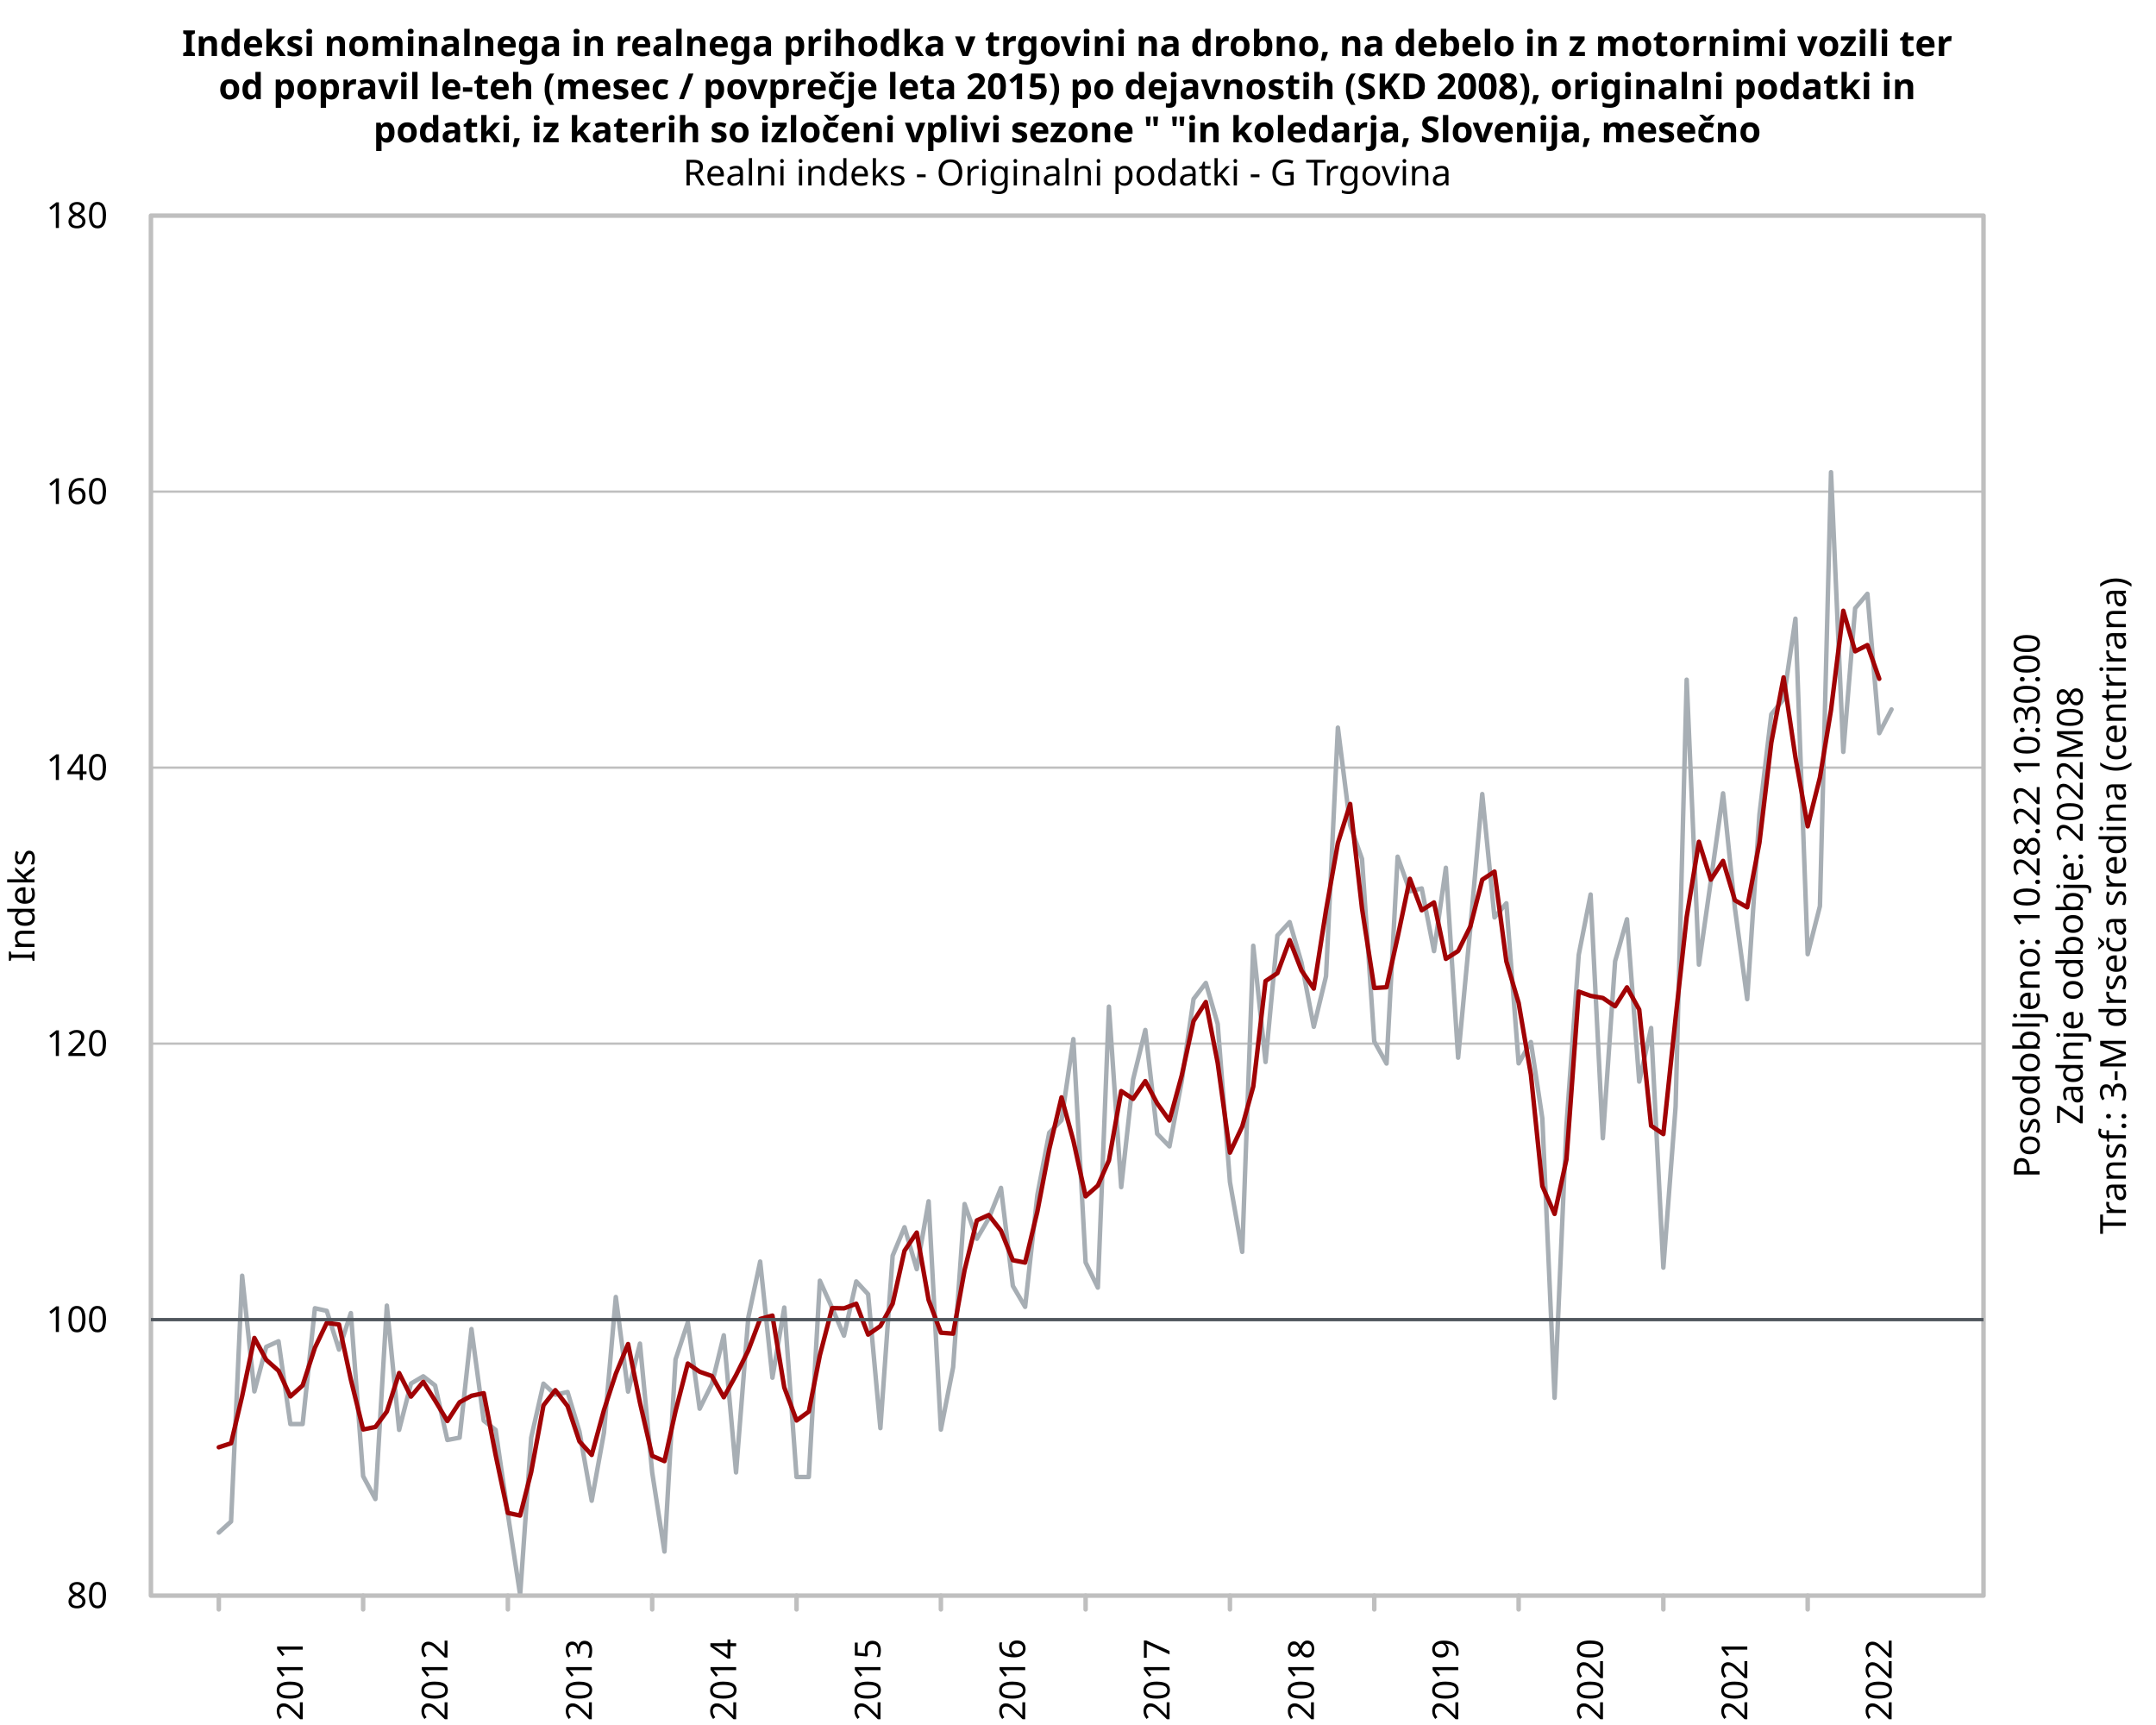
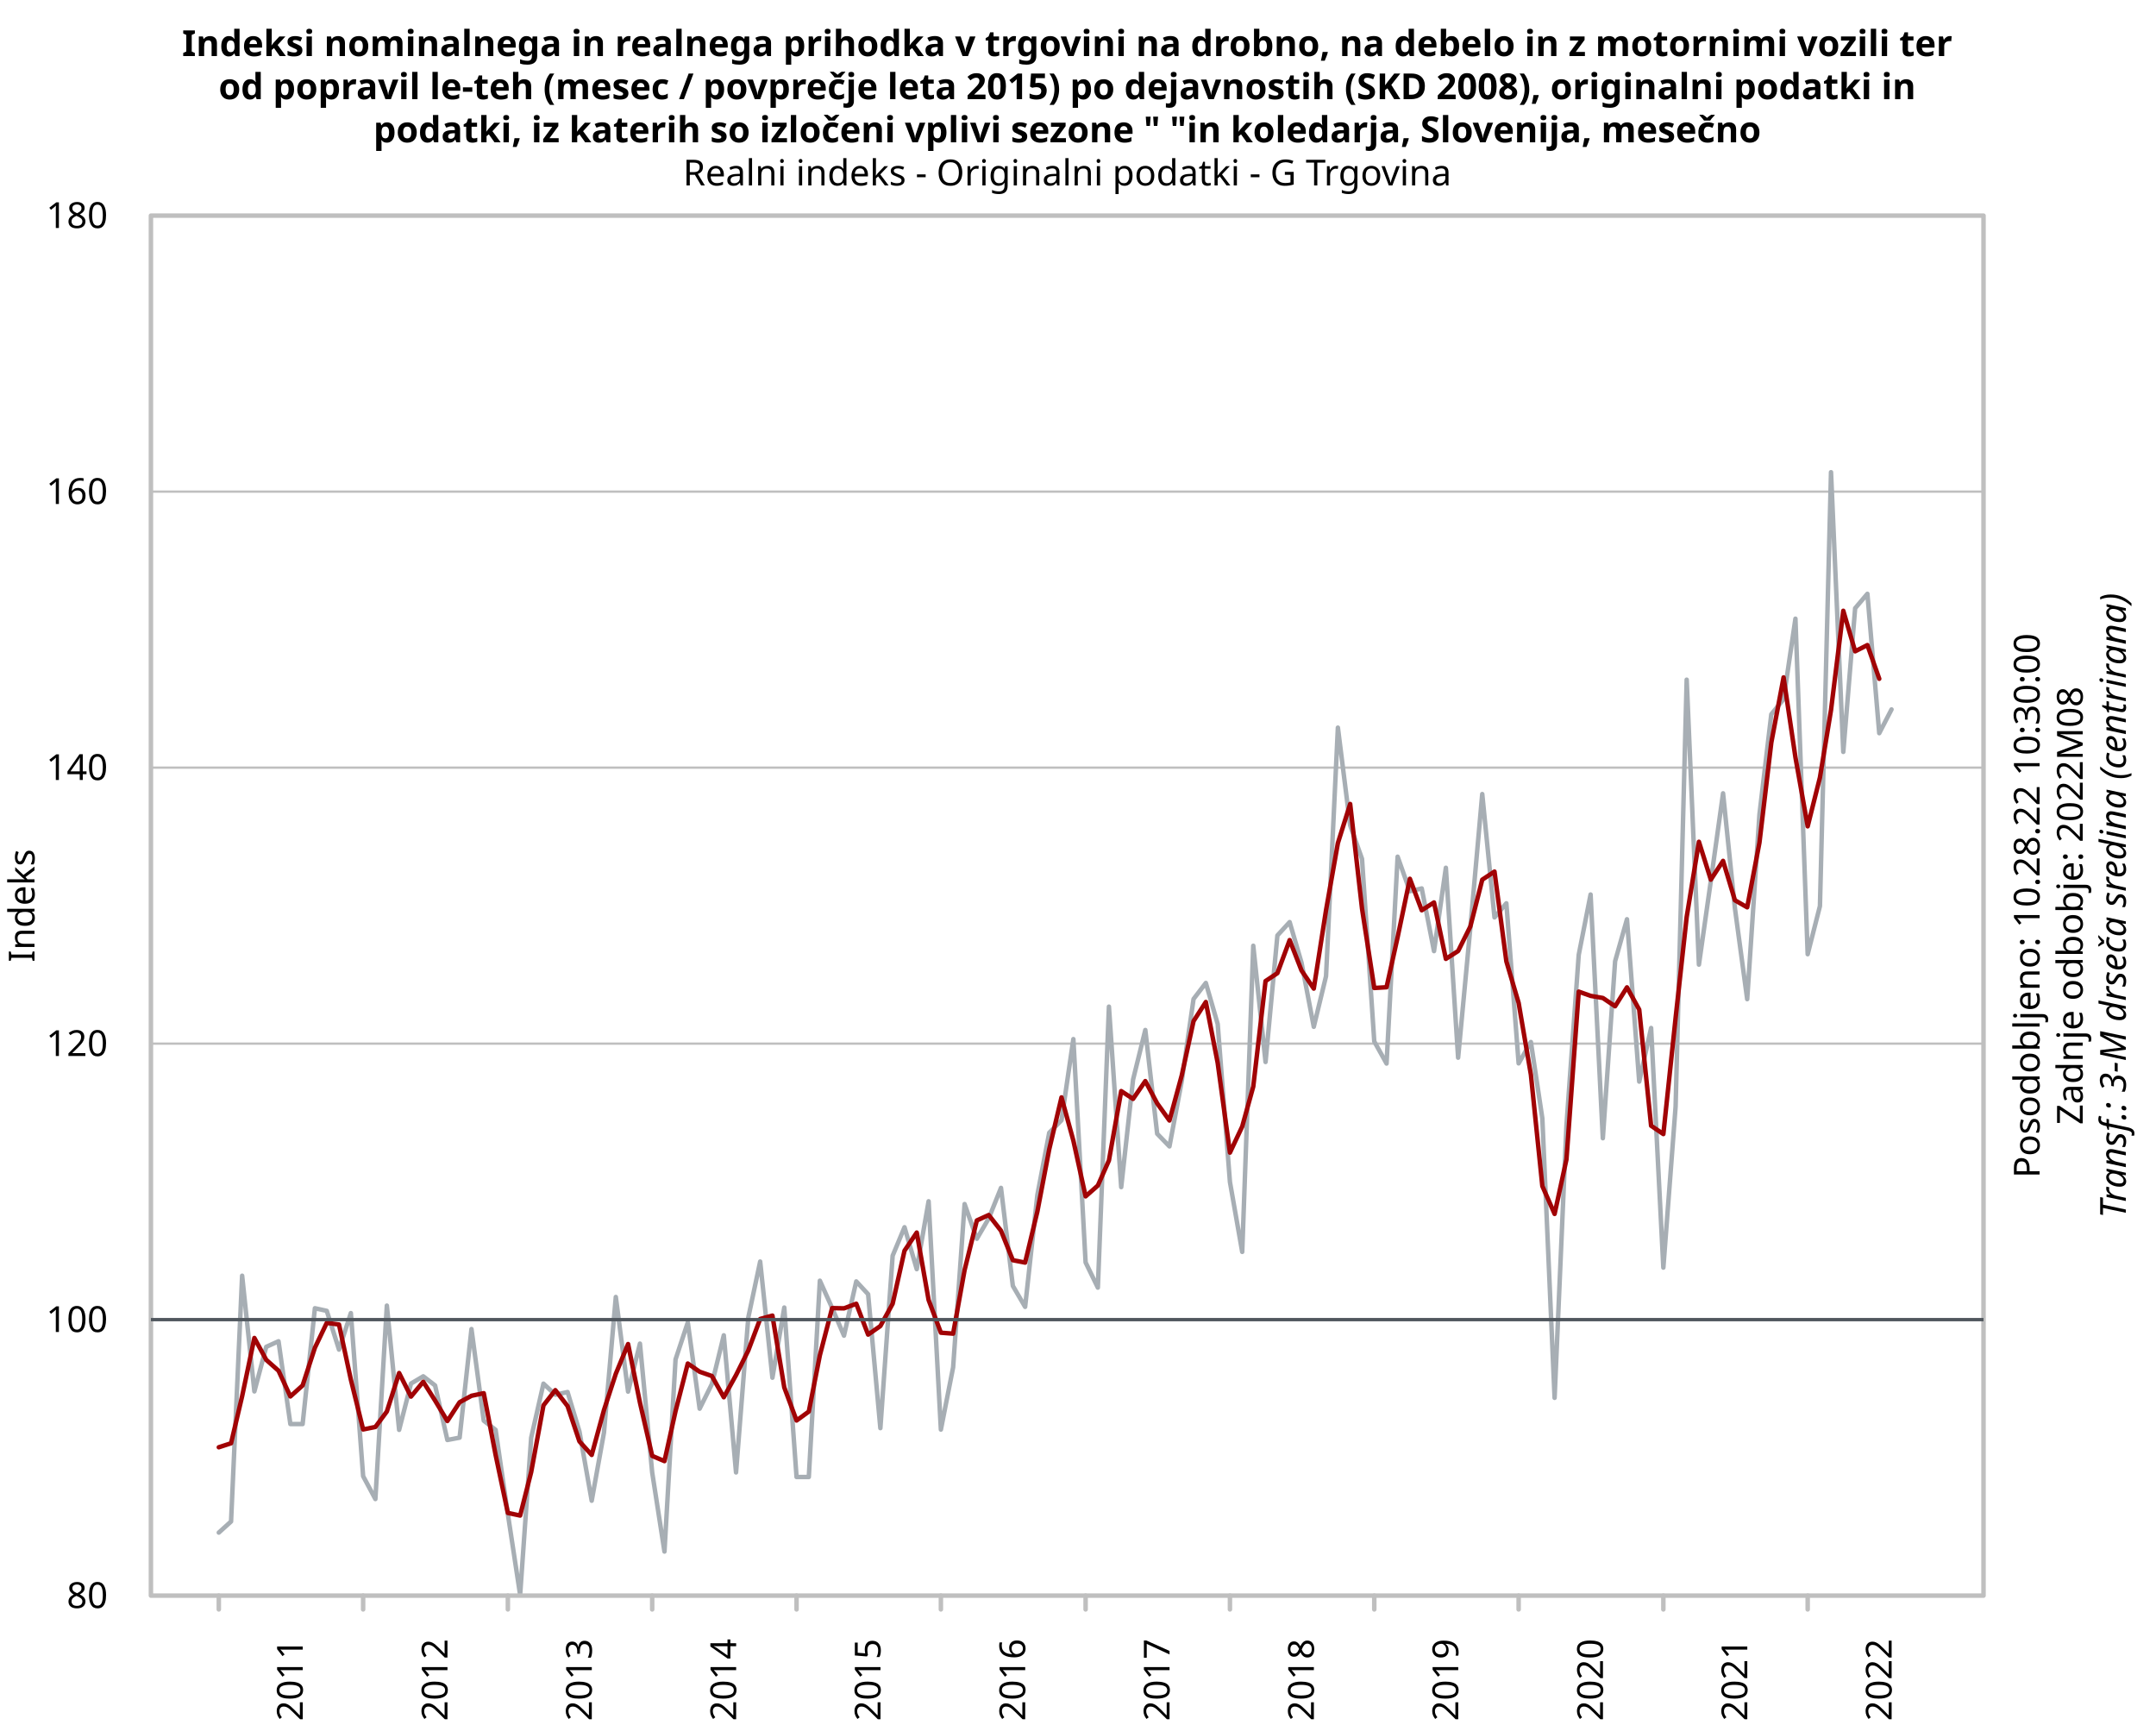
<svg xmlns="http://www.w3.org/2000/svg" class="svglite" data-engine-version="2.0" width="720.00pt" height="576.00pt" viewBox="0 0 720.00 576.00">
  <defs>
    <style type="text/css">
    .svglite line, .svglite polyline, .svglite polygon, .svglite path, .svglite rect, .svglite circle {
      fill: none;
      stroke: #000000;
      stroke-linecap: round;
      stroke-linejoin: round;
      stroke-miterlimit: 10.00;
    }
  </style>
  </defs>
  <rect width="100%" height="100%" style="stroke: none; fill: #FFFFFF;" />
  <defs>
    <clipPath id="cpMC4wMHw3MjAuMDB8MC4wMHw1NzYuMDA=">
      <rect x="0.00" y="0.00" width="720.00" height="576.00" />
    </clipPath>
  </defs>
  <g clip-path="url(#cpMC4wMHw3MjAuMDB8MC4wMHw1NzYuMDA=)">
</g>
  <defs>
    <clipPath id="cpNTAuNDB8NjYyLjQwfDcyLjAwfDUzMi44MA==">
      <rect x="50.40" y="72.00" width="612.00" height="460.80" />
    </clipPath>
  </defs>
  <g clip-path="url(#cpNTAuNDB8NjYyLjQwfDcyLjAwfDUzMi44MA==)">
    <line x1="50.40" y1="532.80" x2="662.40" y2="532.80" style="stroke-width: 0.75; stroke: #BFBFBF;" />
    <line x1="50.40" y1="440.64" x2="662.40" y2="440.64" style="stroke-width: 0.75; stroke: #BFBFBF;" />
    <line x1="50.40" y1="348.48" x2="662.40" y2="348.48" style="stroke-width: 0.75; stroke: #BFBFBF;" />
    <line x1="50.40" y1="256.32" x2="662.40" y2="256.32" style="stroke-width: 0.75; stroke: #BFBFBF;" />
    <line x1="50.40" y1="164.16" x2="662.40" y2="164.16" style="stroke-width: 0.75; stroke: #BFBFBF;" />
    <line x1="50.40" y1="72.00" x2="662.40" y2="72.00" style="stroke-width: 0.75; stroke: #BFBFBF;" />
  </g>
  <g clip-path="url(#cpMC4wMHw3MjAuMDB8MC4wMHw1NzYuMDA=)">
</g>
  <g clip-path="url(#cpNTAuNDB8NjYyLjQwfDcyLjAwfDUzMi44MA==)">
    <polyline points="73.07,511.75 77.16,508.05 80.86,425.98 84.95,464.61 88.91,449.73 93.01,447.87 96.97,475.50 101.06,475.51 105.16,436.84 109.12,437.71 113.21,450.65 117.17,438.46 121.27,492.92 125.36,500.55 129.19,435.96 133.29,477.45 137.25,461.99 141.34,459.57 145.30,462.62 149.40,480.83 153.49,480.05 157.45,443.79 161.55,474.38 165.51,477.45 169.60,505.58 173.70,532.52 177.39,480.08 181.49,462.02 185.45,465.71 189.54,464.82 193.50,477.97 197.60,501.11 201.69,478.39 205.65,433.08 209.75,464.68 213.71,448.65 217.80,491.68 221.90,518.08 225.60,453.92 229.69,441.59 233.65,470.38 237.74,462.15 241.71,445.88 245.80,491.66 249.89,439.96 253.86,421.25 257.95,460.04 261.91,436.60 266.01,493.19 270.10,493.19 273.80,427.64 277.89,436.74 281.85,445.99 285.95,427.88 289.91,432.16 294.00,476.87 298.10,419.31 302.06,409.79 306.15,423.79 310.11,401.12 314.21,477.35 318.30,456.55 322.13,402.05 326.22,413.65 330.19,406.85 334.28,396.65 338.24,429.37 342.34,436.38 346.43,399.02 350.39,378.24 354.49,374.07 358.45,346.97 362.54,421.54 366.63,429.95 370.33,336.13 374.43,396.39 378.39,360.48 382.48,343.93 386.44,378.57 390.54,382.80 394.63,361.08 398.59,333.58 402.69,328.22 406.65,341.93 410.74,394.67 414.84,418.02 418.53,315.80 422.63,354.61 426.59,312.36 430.68,307.90 434.65,321.48 438.74,342.86 442.83,325.97 446.79,242.97 450.89,275.59 454.85,286.81 458.94,347.76 463.04,355.13 466.74,286.06 470.83,297.61 474.79,296.66 478.89,317.59 482.85,289.76 486.94,353.17 491.03,309.75 495.00,265.15 499.09,306.33 503.05,301.62 507.15,355.07 511.24,347.94 515.07,373.46 519.16,466.76 523.12,375.83 527.22,318.83 531.18,298.69 535.27,380.07 539.37,320.97 543.33,306.95 547.42,361.16 551.39,343.26 555.48,423.27 559.57,369.50 563.27,226.96 567.36,322.10 571.33,294.19 575.42,264.90 579.38,303.29 583.48,333.63 587.57,271.97 591.53,238.51 595.63,233.47 599.59,206.59 603.68,318.62 607.77,302.56 611.47,157.68 615.57,251.07 619.53,203.10 623.62,198.28 627.58,244.82 631.68,236.89 " style="stroke-width: 1.50; stroke: #A7AEB4;" />
    <polyline points="73.07,483.26 77.16,481.93 80.86,466.21 84.95,446.77 88.91,454.07 93.01,457.70 96.97,466.29 101.06,462.62 105.16,450.02 109.12,441.73 113.21,442.27 117.17,460.67 121.27,477.31 125.36,476.48 129.19,471.32 133.29,458.47 137.25,466.34 141.34,461.39 145.30,467.67 149.40,474.50 153.49,468.22 157.45,466.07 161.55,465.21 165.51,485.81 169.60,505.19 173.70,506.06 177.39,491.54 181.49,469.27 185.45,464.19 189.54,469.50 193.50,481.30 197.60,485.82 201.69,470.86 205.65,458.72 209.75,448.80 213.71,468.34 217.80,486.14 221.90,487.89 225.60,471.20 229.69,455.30 233.65,458.04 237.74,459.47 241.71,466.56 245.80,459.17 249.89,450.96 253.86,440.42 257.95,439.30 261.91,463.28 266.01,474.32 270.10,471.34 273.80,452.52 277.89,436.79 281.85,436.87 285.95,435.34 289.91,445.64 294.00,442.78 298.10,435.33 302.06,417.63 306.15,411.57 310.11,434.08 314.21,445.01 318.30,445.32 322.13,424.08 326.22,407.52 330.19,405.71 334.28,410.95 338.24,420.80 342.34,421.59 346.43,404.55 350.39,383.78 354.49,366.43 358.45,380.86 362.54,399.48 366.63,395.87 370.33,387.49 374.43,364.33 378.39,366.93 382.48,360.99 386.44,368.43 390.54,374.15 394.63,359.15 398.59,340.96 402.69,334.58 406.65,354.94 410.74,384.87 414.84,376.16 418.53,362.81 422.63,327.59 426.59,324.95 430.68,313.91 434.65,324.08 438.74,330.10 442.83,303.93 446.79,281.51 450.89,268.46 454.85,303.39 458.94,329.90 463.04,329.65 466.74,312.94 470.83,293.44 474.79,303.95 478.89,301.34 482.85,320.18 486.94,317.56 491.03,309.36 495.00,293.74 499.09,291.03 503.05,321.01 507.15,334.88 511.24,358.82 515.07,396.05 519.16,405.35 523.12,387.14 527.22,331.11 531.18,332.53 535.27,333.24 539.37,336.00 543.33,329.69 547.42,337.12 551.39,375.90 555.48,378.68 559.57,339.91 563.27,306.19 567.36,281.08 571.33,293.73 575.42,287.46 579.38,300.61 583.48,302.96 587.57,281.37 591.53,247.98 595.63,226.19 599.59,252.89 603.68,275.92 607.77,259.62 611.47,237.10 615.57,203.95 619.53,217.48 623.62,215.40 627.58,226.66 " style="stroke-width: 1.50; stroke: #A10305;" />
  </g>
  <g clip-path="url(#cpMC4wMHw3MjAuMDB8MC4wMHw1NzYuMDA=)">
    <line x1="73.07" y1="532.80" x2="73.07" y2="537.41" style="stroke-width: 1.50; stroke: #BFBFBF;" />
    <line x1="121.27" y1="532.80" x2="121.27" y2="537.41" style="stroke-width: 1.50; stroke: #BFBFBF;" />
    <line x1="169.60" y1="532.80" x2="169.60" y2="537.41" style="stroke-width: 1.50; stroke: #BFBFBF;" />
    <line x1="217.80" y1="532.80" x2="217.80" y2="537.41" style="stroke-width: 1.50; stroke: #BFBFBF;" />
    <line x1="266.01" y1="532.80" x2="266.01" y2="537.41" style="stroke-width: 1.50; stroke: #BFBFBF;" />
    <line x1="314.21" y1="532.80" x2="314.21" y2="537.41" style="stroke-width: 1.50; stroke: #BFBFBF;" />
    <line x1="362.54" y1="532.80" x2="362.54" y2="537.41" style="stroke-width: 1.50; stroke: #BFBFBF;" />
    <line x1="410.74" y1="532.80" x2="410.74" y2="537.41" style="stroke-width: 1.50; stroke: #BFBFBF;" />
    <line x1="458.94" y1="532.80" x2="458.94" y2="537.41" style="stroke-width: 1.50; stroke: #BFBFBF;" />
    <line x1="507.15" y1="532.80" x2="507.15" y2="537.41" style="stroke-width: 1.50; stroke: #BFBFBF;" />
    <line x1="555.48" y1="532.80" x2="555.48" y2="537.41" style="stroke-width: 1.50; stroke: #BFBFBF;" />
    <line x1="603.68" y1="532.80" x2="603.68" y2="537.41" style="stroke-width: 1.50; stroke: #BFBFBF;" />
    <text transform="translate(101.10,547.20) rotate(-90)" text-anchor="end" style="font-size: 12.00px; font-family: sans;" textLength="26.70px" lengthAdjust="spacingAndGlyphs">2011</text>
    <text transform="translate(149.43,547.20) rotate(-90)" text-anchor="end" style="font-size: 12.00px; font-family: sans;" textLength="26.70px" lengthAdjust="spacingAndGlyphs">2012</text>
    <text transform="translate(197.63,547.20) rotate(-90)" text-anchor="end" style="font-size: 12.00px; font-family: sans;" textLength="26.70px" lengthAdjust="spacingAndGlyphs">2013</text>
    <text transform="translate(245.84,547.20) rotate(-90)" text-anchor="end" style="font-size: 12.00px; font-family: sans;" textLength="26.70px" lengthAdjust="spacingAndGlyphs">2014</text>
    <text transform="translate(294.04,547.20) rotate(-90)" text-anchor="end" style="font-size: 12.00px; font-family: sans;" textLength="26.70px" lengthAdjust="spacingAndGlyphs">2015</text>
    <text transform="translate(342.37,547.20) rotate(-90)" text-anchor="end" style="font-size: 12.00px; font-family: sans;" textLength="26.70px" lengthAdjust="spacingAndGlyphs">2016</text>
    <text transform="translate(390.57,547.20) rotate(-90)" text-anchor="end" style="font-size: 12.00px; font-family: sans;" textLength="26.70px" lengthAdjust="spacingAndGlyphs">2017</text>
    <text transform="translate(438.77,547.20) rotate(-90)" text-anchor="end" style="font-size: 12.00px; font-family: sans;" textLength="26.70px" lengthAdjust="spacingAndGlyphs">2018</text>
    <text transform="translate(486.98,547.20) rotate(-90)" text-anchor="end" style="font-size: 12.00px; font-family: sans;" textLength="26.70px" lengthAdjust="spacingAndGlyphs">2019</text>
    <text transform="translate(535.31,547.20) rotate(-90)" text-anchor="end" style="font-size: 12.00px; font-family: sans;" textLength="26.70px" lengthAdjust="spacingAndGlyphs">2020</text>
    <text transform="translate(583.51,547.20) rotate(-90)" text-anchor="end" style="font-size: 12.00px; font-family: sans;" textLength="26.70px" lengthAdjust="spacingAndGlyphs">2021</text>
    <text transform="translate(631.71,547.20) rotate(-90)" text-anchor="end" style="font-size: 12.00px; font-family: sans;" textLength="26.70px" lengthAdjust="spacingAndGlyphs">2022</text>
    <text x="36.00" y="536.93" text-anchor="end" style="font-size: 12.00px; font-family: sans;" textLength="13.35px" lengthAdjust="spacingAndGlyphs">80</text>
    <text x="36.00" y="444.77" text-anchor="end" style="font-size: 12.00px; font-family: sans;" textLength="20.02px" lengthAdjust="spacingAndGlyphs">100</text>
    <text x="36.00" y="352.61" text-anchor="end" style="font-size: 12.00px; font-family: sans;" textLength="20.02px" lengthAdjust="spacingAndGlyphs">120</text>
    <text x="36.00" y="260.45" text-anchor="end" style="font-size: 12.00px; font-family: sans;" textLength="20.02px" lengthAdjust="spacingAndGlyphs">140</text>
    <text x="36.00" y="168.29" text-anchor="end" style="font-size: 12.00px; font-family: sans;" textLength="20.02px" lengthAdjust="spacingAndGlyphs">160</text>
    <text x="36.00" y="76.13" text-anchor="end" style="font-size: 12.00px; font-family: sans;" textLength="20.02px" lengthAdjust="spacingAndGlyphs">180</text>
    <polygon points="50.40,532.80 662.40,532.80 662.40,72.00 50.40,72.00 " style="stroke-width: 1.50; stroke: #BFBFBF; fill: none;" />
    <text x="356.40" y="18.72" text-anchor="middle" style="font-size: 12.00px; font-weight: bold; font-family: sans;" textLength="515.67px" lengthAdjust="spacingAndGlyphs">Indeksi nominalnega in realnega prihodka v trgovini na drobno, na debelo in z motornimi vozili ter</text>
    <text x="356.40" y="33.12" text-anchor="middle" style="font-size: 12.00px; font-weight: bold; font-family: sans;" textLength="509.67px" lengthAdjust="spacingAndGlyphs">od popravil le-teh (mesec / povprečje leta 2015) po dejavnostih (SKD 2008), originalni podatki in</text>
    <text x="356.40" y="47.52" text-anchor="middle" style="font-size: 12.00px; font-weight: bold; font-family: sans;" textLength="412.12px" lengthAdjust="spacingAndGlyphs">podatki, iz katerih so izločeni vplivi sezone " "in koledarja, Slovenija, mesečno</text>
    <text x="356.40" y="61.92" text-anchor="middle" style="font-size: 12.00px; font-family: sans;" textLength="245.46px" lengthAdjust="spacingAndGlyphs">Realni indeks - Originalni podatki - G Trgovina</text>
    <text transform="translate(11.52,302.40) rotate(-90)" text-anchor="middle" style="font-size: 12.00px; font-family: sans;" textLength="35.37px" lengthAdjust="spacingAndGlyphs">Indeks</text>
    <text transform="translate(681.12,302.40) rotate(-90)" text-anchor="middle" style="font-size: 12.00px; font-family: sans;" textLength="176.16px" lengthAdjust="spacingAndGlyphs">Posodobljeno: 10.28.22 10:30:00</text>
    <text transform="translate(695.52,302.40) rotate(-90)" text-anchor="middle" style="font-size: 12.00px; font-family: sans;" textLength="139.45px" lengthAdjust="spacingAndGlyphs">Zadnje odbobje: 2022M08</text>
-     <text transform="translate(709.92,302.40) rotate(-90)" text-anchor="middle" style="font-size: 12.00px; font-family: sans;" textLength="211.44px" lengthAdjust="spacingAndGlyphs">Transf.: 3-M drseča sredina (centrirana)</text>
+     <text transform="translate(709.92,302.40) rotate(-90)" text-anchor="middle" style="font-size: 12.00px; font-style: italic; font-family: sans;" textLength="211.44px" lengthAdjust="spacingAndGlyphs">Transf.: 3-M drseča sredina (centrirana)</text>
  </g>
  <g clip-path="url(#cpNTAuNDB8NjYyLjQwfDcyLjAwfDUzMi44MA==)">
    <line x1="50.40" y1="440.64" x2="662.40" y2="440.64" style="stroke-width: 1.12; stroke: #50575E;" />
  </g>
</svg>
